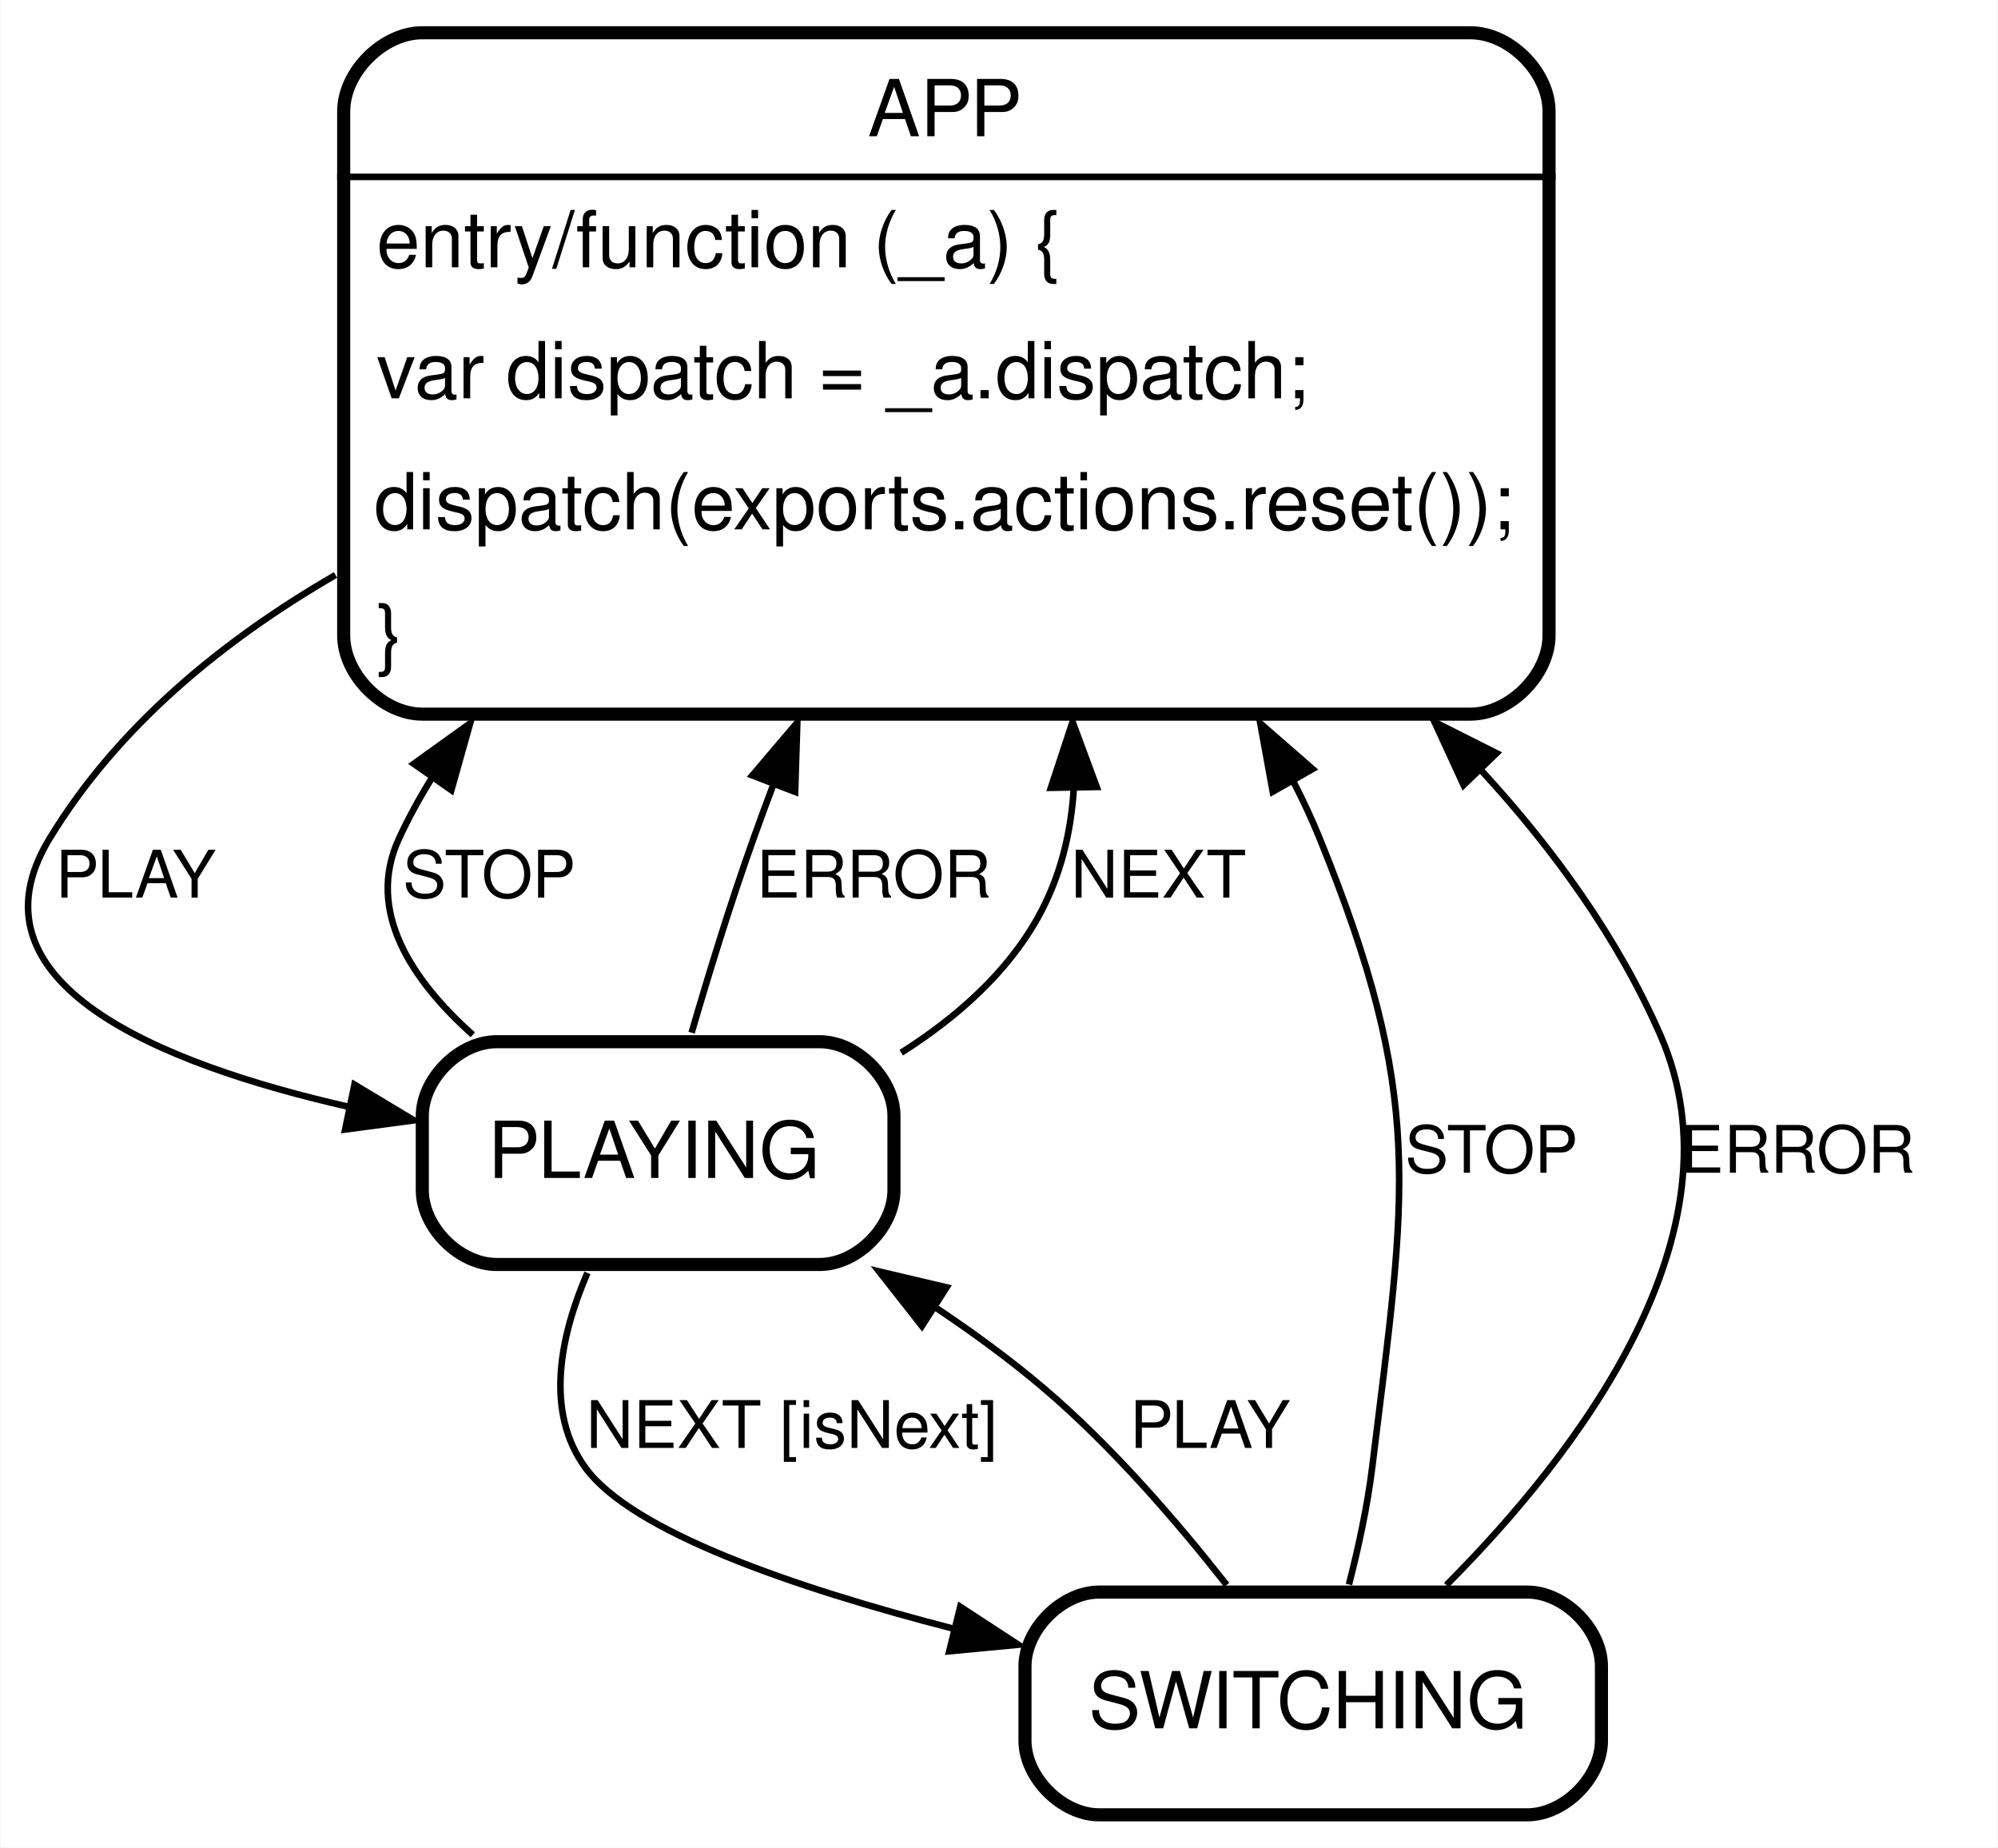
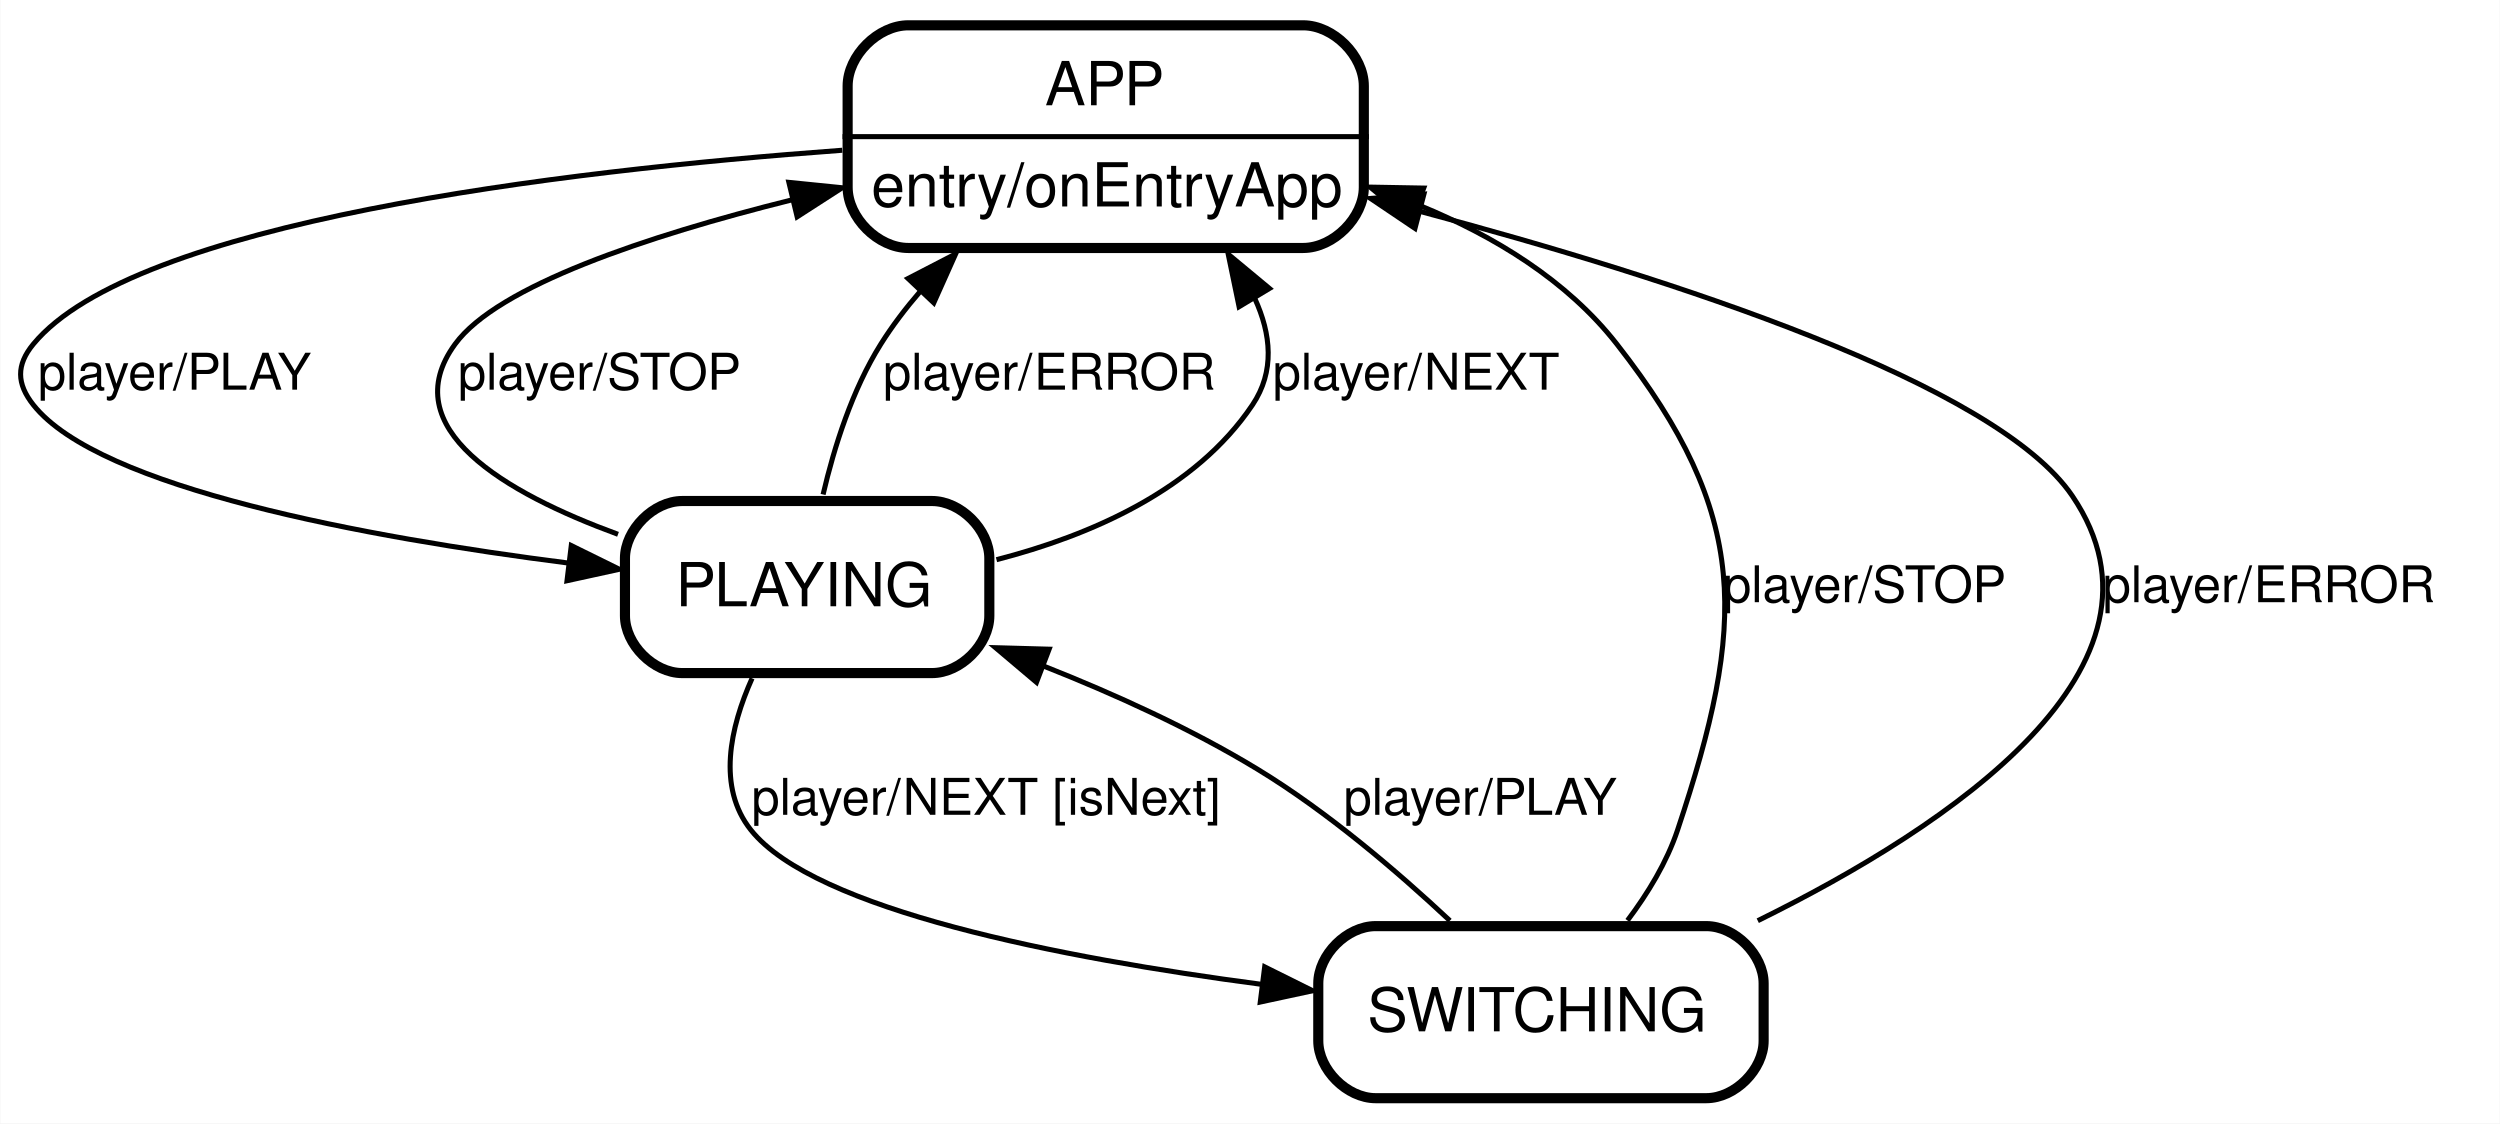
- <svg xmlns="http://www.w3.org/2000/svg" width="305pt" height="282pt" viewBox="0.00 0.00 304.82 282.00">
-   <g id="graph0" class="graph" transform="scale(1 1) rotate(0) translate(4 278)">
-     <polygon fill="#ffffff" stroke="transparent" points="-4,4 -4,-278 300.817,-278 300.817,4 -4,4" />
+ <svg xmlns="http://www.w3.org/2000/svg" width="494pt" height="222pt" viewBox="0.00 0.00 493.88 222.00">
+   <g id="graph0" class="graph" transform="scale(1 1) rotate(0) translate(4 218)">
+     <polygon fill="#ffffff" stroke="transparent" points="-4,4 -4,-218 489.878,-218 489.878,4 -4,4" />
    <g id="node1" class="node">
-       <polygon fill="#ffffff" stroke="transparent" stroke-width="2" points="233.375,-274 47.375,-274 47.375,-168 233.375,-168 233.375,-274" />
-       <text text-anchor="start" x="128.371" y="-257.2" font-family="Helvetica,sans-Serif" font-size="12.00" fill="#000000">APP</text>
-       <text text-anchor="start" x="53.375" y="-237.2" font-family="Helvetica,sans-Serif" font-size="12.00" fill="#000000">entry/function (_a) {</text>
-       <text text-anchor="start" x="53.375" y="-217.2" font-family="Helvetica,sans-Serif" font-size="12.00" fill="#000000">var dispatch = _a.dispatch;</text>
-       <text text-anchor="start" x="53.031" y="-197.2" font-family="Helvetica,sans-Serif" font-size="12.00" fill="#000000">dispatch(exports.actions.reset());</text>
-       <text text-anchor="start" x="53.375" y="-177.2" font-family="Helvetica,sans-Serif" font-size="12.00" fill="#000000">}</text>
-       <polygon fill="#000000" stroke="#000000" points="47.375,-251 47.375,-251 233.375,-251 233.375,-251 47.375,-251" />
-       <path fill="none" stroke="#000000" stroke-width="2" d="M60.375,-169C60.375,-169 220.375,-169 220.375,-169 226.375,-169 232.375,-175 232.375,-181 232.375,-181 232.375,-261 232.375,-261 232.375,-267 226.375,-273 220.375,-273 220.375,-273 60.375,-273 60.375,-273 54.375,-273 48.375,-267 48.375,-261 48.375,-261 48.375,-181 48.375,-181 48.375,-175 54.375,-169 60.375,-169" />
+       <polygon fill="#ffffff" stroke="transparent" stroke-width="2" points="266.432,-214 162.432,-214 162.432,-168 266.432,-168 266.432,-214" />
+       <text text-anchor="start" x="202.428" y="-197.2" font-family="Helvetica,sans-Serif" font-size="12.00" fill="#000000">APP</text>
+       <text text-anchor="start" x="168.084" y="-177.2" font-family="Helvetica,sans-Serif" font-size="12.00" fill="#000000">entry/onEntryApp</text>
+       <polygon fill="#000000" stroke="#000000" points="162.432,-191 162.432,-191 266.432,-191 266.432,-191 162.432,-191" />
+       <path fill="none" stroke="#000000" stroke-width="2" d="M175.432,-169C175.432,-169 253.432,-169 253.432,-169 259.432,-169 265.432,-175 265.432,-181 265.432,-181 265.432,-201 265.432,-201 265.432,-207 259.432,-213 253.432,-213 253.432,-213 175.432,-213 175.432,-213 169.432,-213 163.432,-207 163.432,-201 163.432,-201 163.432,-181 163.432,-181 163.432,-175 169.432,-169 175.432,-169" />
    </g>
    <g id="node2" class="node">
-       <polygon fill="#ffffff" stroke="transparent" stroke-width="2" points="133.375,-120 59.375,-120 59.375,-84 133.375,-84 133.375,-120" />
-       <text text-anchor="start" x="70.369" y="-98.2" font-family="Helvetica,sans-Serif" font-size="12.00" fill="#000000">PLAYING</text>
-       <path fill="none" stroke="#000000" stroke-width="2" d="M71.709,-85C71.709,-85 121.042,-85 121.042,-85 126.709,-85 132.375,-90.667 132.375,-96.333 132.375,-96.333 132.375,-107.667 132.375,-107.667 132.375,-113.333 126.709,-119 121.042,-119 121.042,-119 71.709,-119 71.709,-119 66.042,-119 60.375,-113.333 60.375,-107.667 60.375,-107.667 60.375,-96.333 60.375,-96.333 60.375,-90.667 66.042,-85 71.709,-85" />
+       <polygon fill="#ffffff" stroke="transparent" stroke-width="2" points="192.432,-120 118.432,-120 118.432,-84 192.432,-84 192.432,-120" />
+       <text text-anchor="start" x="129.426" y="-98.2" font-family="Helvetica,sans-Serif" font-size="12.00" fill="#000000">PLAYING</text>
+       <path fill="none" stroke="#000000" stroke-width="2" d="M130.765,-85C130.765,-85 180.099,-85 180.099,-85 185.765,-85 191.432,-90.667 191.432,-96.333 191.432,-96.333 191.432,-107.667 191.432,-107.667 191.432,-113.333 185.765,-119 180.099,-119 180.099,-119 130.765,-119 130.765,-119 125.099,-119 119.432,-113.333 119.432,-107.667 119.432,-107.667 119.432,-96.333 119.432,-96.333 119.432,-90.667 125.099,-85 130.765,-85" />
    </g>
    <g id="edge1" class="edge">
-       <path fill="none" stroke="#000000" d="M47.131,-190.242C29.758,-180.182 13.833,-167.045 3.472,-150 -9.872,-128.048 19.921,-115.698 49.24,-109.043" />
-       <polygon fill="#000000" stroke="#000000" points="50.02,-112.456 59.101,-106.998 48.599,-105.601 50.02,-112.456" />
-       <text text-anchor="start" x="4.375" y="-141" font-family="Helvetica,sans-Serif" font-size="10.00" fill="#000000">PLAY   </text>
+       <path fill="none" stroke="#000000" d="M162.372,-188.312C106.296,-184.198 22.408,-174.099 2.525,-150 -.869,-145.886 -.786,-142.181 2.525,-138 15.569,-121.528 68.307,-111.843 108.229,-106.742" />
+       <polygon fill="#000000" stroke="#000000" points="108.825,-110.195 118.329,-105.513 107.979,-103.247 108.825,-110.195" />
+       <text text-anchor="start" x="3.432" y="-141" font-family="Helvetica,sans-Serif" font-size="10.00" fill="#000000">player/PLAY   </text>
    </g>
    <g id="edge2" class="edge">
-       <path fill="none" stroke="#000000" d="M68.084,-120.056C58.672,-128.463 51.734,-139.023 56.812,-150 58.296,-153.207 60.004,-156.323 61.895,-159.343" />
-       <polygon fill="#000000" stroke="#000000" points="59.075,-161.417 67.68,-167.598 64.808,-157.4 59.075,-161.417" />
-       <text text-anchor="start" x="57.375" y="-141" font-family="Helvetica,sans-Serif" font-size="10.00" fill="#000000">STOP   </text>
+       <path fill="none" stroke="#000000" d="M118.06,-112.418C95.686,-120.613 73.745,-133.413 85.865,-150 94.273,-161.506 123.724,-171.336 152.32,-178.484" />
+       <polygon fill="#000000" stroke="#000000" points="151.822,-181.964 162.363,-180.898 153.458,-175.157 151.822,-181.964" />
+       <text text-anchor="start" x="86.432" y="-141" font-family="Helvetica,sans-Serif" font-size="10.00" fill="#000000">player/STOP   </text>
    </g>
    <g id="edge3" class="edge">
-       <path fill="none" stroke="#000000" d="M101.486,-120.373C104.106,-129.372 107.47,-140.326 110.933,-150 111.903,-152.709 112.918,-155.465 113.965,-158.242" />
-       <polygon fill="#000000" stroke="#000000" points="110.756,-159.649 117.62,-167.72 117.287,-157.13 110.756,-159.649" />
-       <text text-anchor="start" x="111.375" y="-141" font-family="Helvetica,sans-Serif" font-size="10.00" fill="#000000">ERROR   </text>
+       <path fill="none" stroke="#000000" d="M158.581,-120.288C160.772,-129.676 164.342,-140.999 169.986,-150 172.244,-153.602 174.901,-157.091 177.773,-160.411" />
+       <polygon fill="#000000" stroke="#000000" points="175.368,-162.963 184.779,-167.83 180.457,-158.156 175.368,-162.963" />
+       <text text-anchor="start" x="170.432" y="-141" font-family="Helvetica,sans-Serif" font-size="10.00" fill="#000000">player/ERROR   </text>
    </g>
    <g id="edge5" class="edge">
-       <path fill="none" stroke="#000000" d="M133.487,-117.324C141.815,-122.597 149.593,-129.404 154.375,-138 157.764,-144.092 159.404,-150.795 159.829,-157.671" />
-       <polygon fill="#000000" stroke="#000000" points="156.327,-157.755 159.644,-167.817 163.325,-157.882 156.327,-157.755" />
-       <text text-anchor="start" x="159.375" y="-141" font-family="Helvetica,sans-Serif" font-size="10.00" fill="#000000">NEXT   </text>
+       <path fill="none" stroke="#000000" d="M192.845,-107.404C211.358,-112.174 232.115,-121.143 243.432,-138 247.871,-144.613 247.125,-151.966 243.88,-159.038" />
+       <polygon fill="#000000" stroke="#000000" points="240.784,-157.395 238.634,-167.77 246.784,-161.001 240.784,-157.395" />
+       <text text-anchor="start" x="247.432" y="-141" font-family="Helvetica,sans-Serif" font-size="10.00" fill="#000000">player/NEXT   </text>
    </g>
    <g id="node3" class="node">
-       <polygon fill="#ffffff" stroke="transparent" stroke-width="2" points="241.375,-36 151.375,-36 151.375,0 241.375,0 241.375,-36" />
-       <text text-anchor="start" x="162.049" y="-14.2" font-family="Helvetica,sans-Serif" font-size="12.00" fill="#000000">SWITCHING</text>
-       <path fill="none" stroke="#000000" stroke-width="2" d="M163.709,-1C163.709,-1 229.042,-1 229.042,-1 234.709,-1 240.375,-6.667 240.375,-12.333 240.375,-12.333 240.375,-23.667 240.375,-23.667 240.375,-29.333 234.709,-35 229.042,-35 229.042,-35 163.709,-35 163.709,-35 158.042,-35 152.375,-29.333 152.375,-23.667 152.375,-23.667 152.375,-12.333 152.375,-12.333 152.375,-6.667 158.042,-1 163.709,-1" />
+       <polygon fill="#ffffff" stroke="transparent" stroke-width="2" points="345.432,-36 255.432,-36 255.432,0 345.432,0 345.432,-36" />
+       <text text-anchor="start" x="266.105" y="-14.2" font-family="Helvetica,sans-Serif" font-size="12.00" fill="#000000">SWITCHING</text>
+       <path fill="none" stroke="#000000" stroke-width="2" d="M267.765,-1C267.765,-1 333.099,-1 333.099,-1 338.765,-1 344.432,-6.667 344.432,-12.333 344.432,-12.333 344.432,-23.667 344.432,-23.667 344.432,-29.333 338.765,-35 333.099,-35 333.099,-35 267.765,-35 267.765,-35 262.099,-35 256.432,-29.333 256.432,-23.667 256.432,-23.667 256.432,-12.333 256.432,-12.333 256.432,-6.667 262.099,-1 267.765,-1" />
    </g>
    <g id="edge4" class="edge">
-       <path fill="none" stroke="#000000" d="M85.581,-83.718C81.434,-74.108 79.021,-62.578 85.259,-54 92.387,-44.198 117.083,-35.701 141.388,-29.427" />
-       <polygon fill="#000000" stroke="#000000" points="142.496,-32.759 151.365,-26.963 140.817,-25.963 142.496,-32.759" />
-       <text text-anchor="start" x="85.375" y="-57" font-family="Helvetica,sans-Serif" font-size="10.00" fill="#000000">NEXT [isNext]   </text>
+       <path fill="none" stroke="#000000" d="M144.55,-83.962C140.19,-74.194 137.601,-62.434 144.312,-54 156.898,-38.182 205.518,-28.721 245.198,-23.497" />
+       <polygon fill="#000000" stroke="#000000" points="245.84,-26.944 255.327,-22.228 244.97,-19.998 245.84,-26.944" />
+       <text text-anchor="start" x="144.432" y="-57" font-family="Helvetica,sans-Serif" font-size="10.00" fill="#000000">player/NEXT [isNext]   </text>
    </g>
    <g id="edge6" class="edge">
-       <path fill="none" stroke="#000000" d="M201.832,-36.151C203.285,-41.814 204.651,-48.117 205.375,-54 210.607,-96.494 213.483,-110.331 197.375,-150 196.194,-152.909 194.853,-155.793 193.385,-158.64" />
-       <polygon fill="#000000" stroke="#000000" points="190.198,-157.163 188.298,-167.586 196.283,-160.623 190.198,-157.163" />
-       <text text-anchor="start" x="210.375" y="-99" font-family="Helvetica,sans-Serif" font-size="10.00" fill="#000000">STOP   </text>
+       <path fill="none" stroke="#000000" d="M317.527,-36.109C321.563,-41.472 325.307,-47.626 327.432,-54 341.029,-94.792 341.915,-116.125 315.432,-150 305.584,-162.597 291.234,-171.345 276.427,-177.412" />
+       <polygon fill="#000000" stroke="#000000" points="274.835,-174.27 266.674,-181.026 277.267,-180.834 274.835,-174.27" />
+       <text text-anchor="start" x="336.432" y="-99" font-family="Helvetica,sans-Serif" font-size="10.00" fill="#000000">player/STOP   </text>
    </g>
    <g id="edge7" class="edge">
-       <path fill="none" stroke="#000000" d="M216.7,-36.064C236.726,-56.174 262.553,-89.824 249.375,-120 242.92,-134.782 233.116,-148.368 221.984,-160.461" />
-       <polygon fill="#000000" stroke="#000000" points="219.33,-158.171 214.9,-167.795 224.365,-163.034 219.33,-158.171" />
-       <text text-anchor="start" x="252.375" y="-99" font-family="Helvetica,sans-Serif" font-size="10.00" fill="#000000">ERROR   </text>
+       <path fill="none" stroke="#000000" d="M343.272,-36.068C381.514,-54.903 428.229,-86.328 405.432,-120 390.418,-142.177 326.353,-162.957 276.51,-176.235" />
+       <polygon fill="#000000" stroke="#000000" points="275.538,-172.871 266.75,-178.788 277.31,-179.643 275.538,-172.871" />
+       <text text-anchor="start" x="411.432" y="-99" font-family="Helvetica,sans-Serif" font-size="10.00" fill="#000000">player/ERROR   </text>
    </g>
    <g id="edge8" class="edge">
-       <path fill="none" stroke="#000000" d="M183.164,-36.093C175.66,-45.647 165.718,-57.184 155.375,-66 150.221,-70.393 144.472,-74.599 138.641,-78.486" />
-       <polygon fill="#000000" stroke="#000000" points="136.645,-75.608 130.099,-83.939 140.411,-81.509 136.645,-75.608" />
-       <text text-anchor="start" x="168.375" y="-57" font-family="Helvetica,sans-Serif" font-size="10.00" fill="#000000">PLAY   </text>
+       <path fill="none" stroke="#000000" d="M282.439,-36.076C271.997,-45.856 258.216,-57.615 244.432,-66 231.358,-73.953 216.214,-80.832 202.167,-86.384" />
+       <polygon fill="#000000" stroke="#000000" points="200.751,-83.178 192.656,-90.013 203.246,-89.718 200.751,-83.178" />
+       <text text-anchor="start" x="261.432" y="-57" font-family="Helvetica,sans-Serif" font-size="10.00" fill="#000000">player/PLAY   </text>
    </g>
  </g>
</svg>
